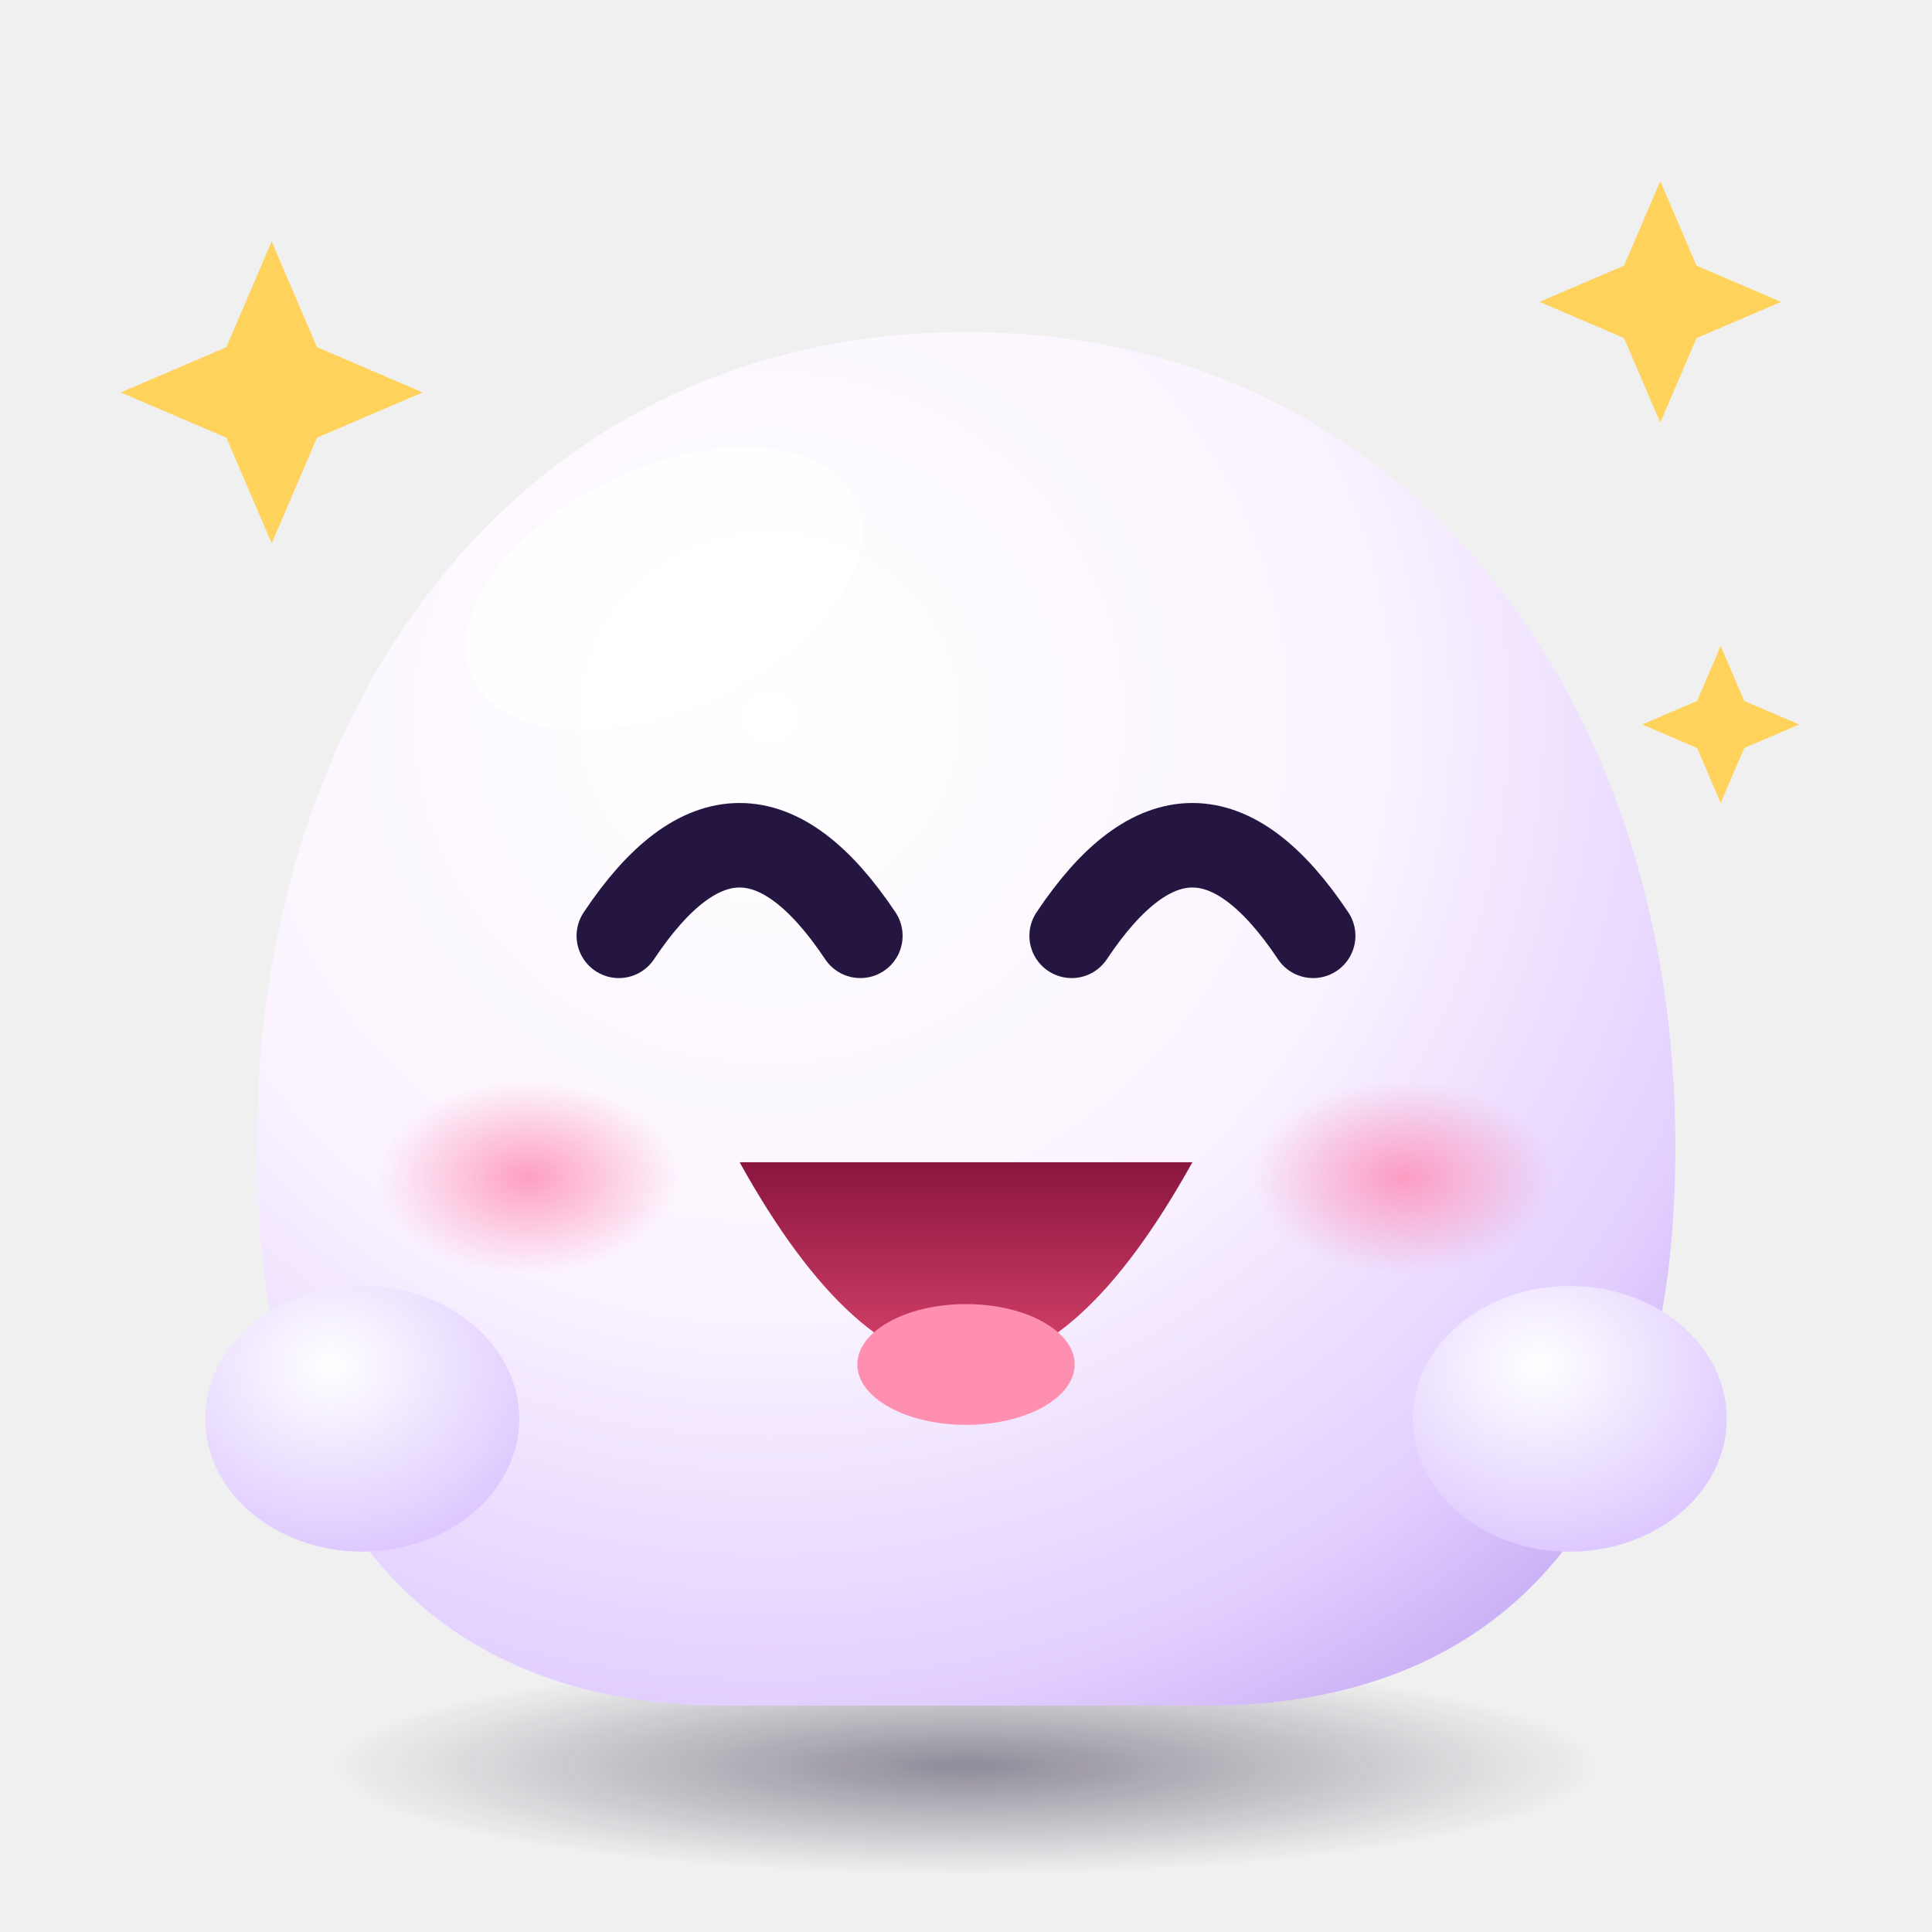
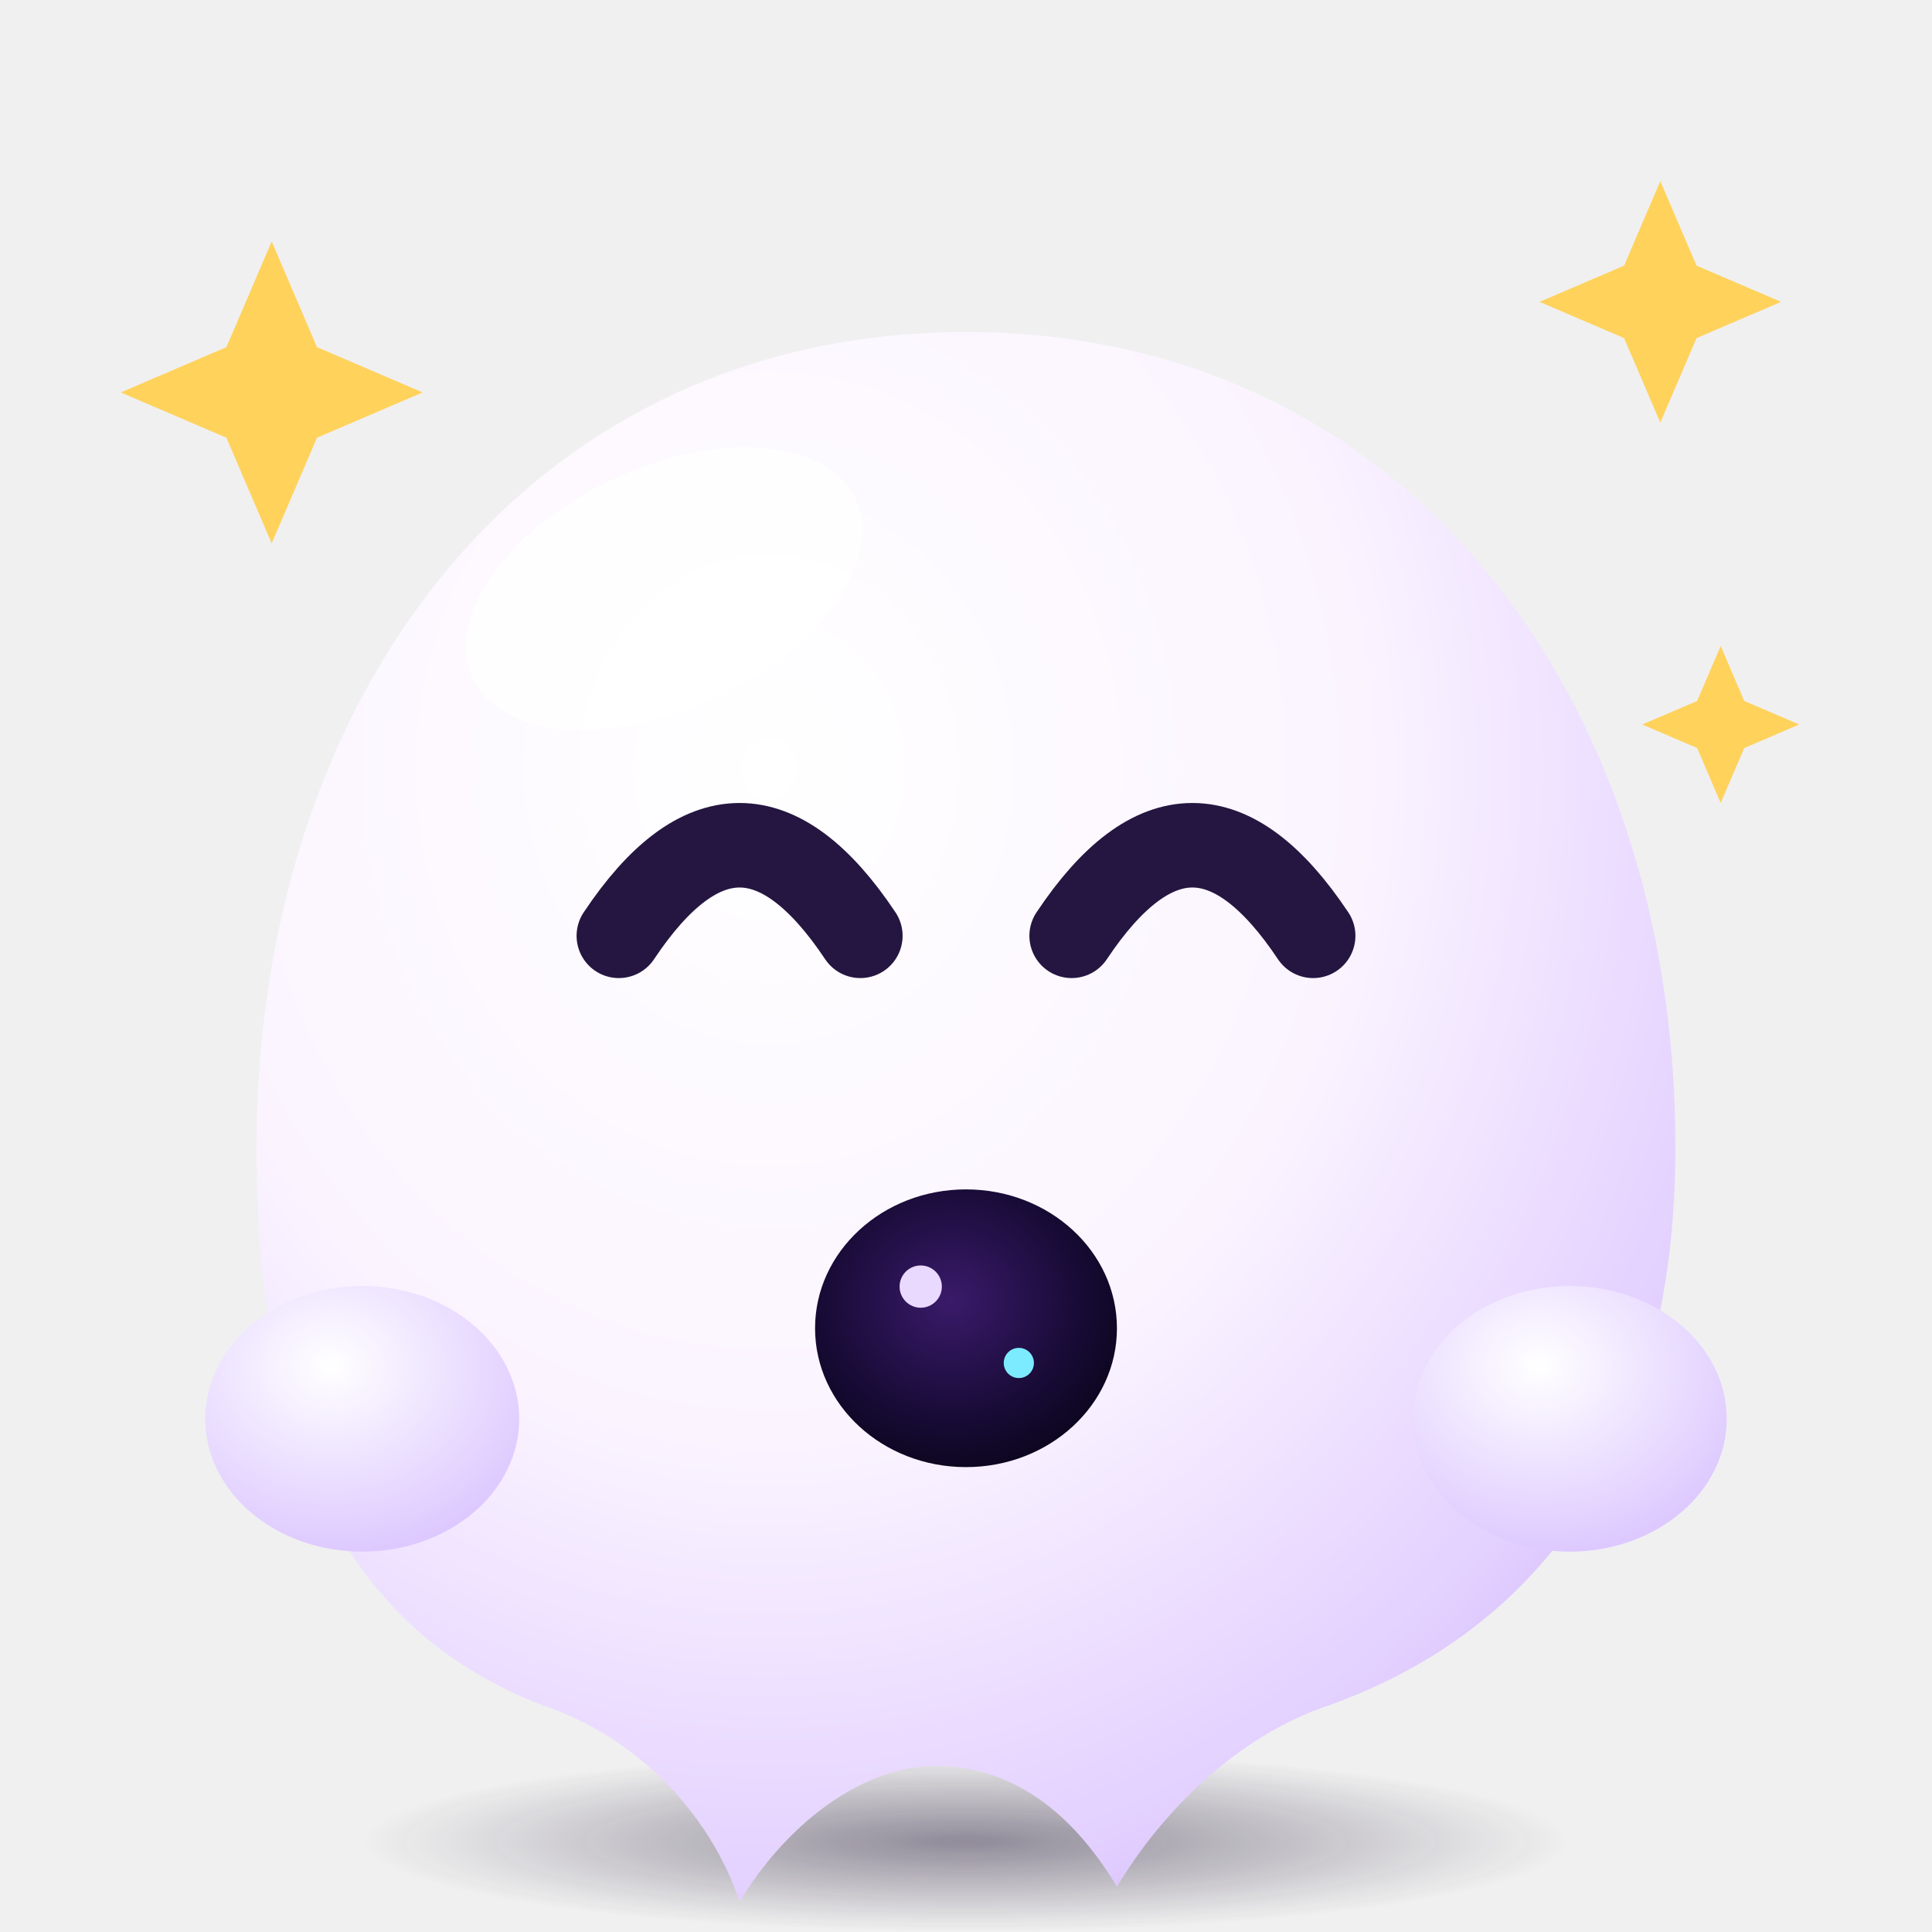
<svg xmlns="http://www.w3.org/2000/svg" viewBox="0 0 64 64">
  <defs>
    <radialGradient id="b" cx=".36" cy=".28" r=".85">
      <stop offset="0" stop-color="#ffffff" />
      <stop offset=".5" stop-color="#fbf4ff" />
      <stop offset=".85" stop-color="#e2cfff" />
      <stop offset="1" stop-color="#c9aef5" />
    </radialGradient>
    <radialGradient id="a" cx=".4" cy=".3" r=".8">
      <stop offset="0" stop-color="#ffffff" />
      <stop offset="1" stop-color="#d9c2ff" />
    </radialGradient>
    <radialGradient id="g" cx=".5" cy=".5" r=".5">
      <stop offset="0" stop-color="#1a0f2e" stop-opacity=".45" />
      <stop offset="1" stop-color="#1a0f2e" stop-opacity="0" />
    </radialGradient>
-     <radialGradient id="c" cx=".5" cy=".5" r=".5">
-       <stop offset="0" stop-color="#ff8fb8" stop-opacity=".85" />
-       <stop offset="1" stop-color="#ff8fb8" stop-opacity="0" />
+     <radialGradient id="m" cx=".45" cy=".4" r=".75">
+       <stop offset="0" stop-color="#3a1a6a" />
+       <stop offset=".6" stop-color="#160a33" />
+       <stop offset="1" stop-color="#06030f" />
    </radialGradient>
-     <linearGradient id="m" x1="0" y1="0" x2="0" y2="1">
-       <stop offset="0" stop-color="#8a1640" />
-       <stop offset="1" stop-color="#d8436a" />
-     </linearGradient>
  </defs>
-   <ellipse cx="32" cy="58.5" rx="21" ry="3.6" fill="url(#g)" />
-   <path d="M32 11C46.5 11 55.5 23 55.5 38C55.5 50.5 49.5 56.5 40 56.5H24C14.5 56.5 8.5 50.5 8.5 38C8.5 23 17.5 11 32 11Z" fill="url(#b)" />
+   <ellipse cx="32" cy="61" rx="20" ry="3" fill="url(#g)" />
+   <path d="M32 11C46.5 11 55.5 23 55.5 38C55.5 48 51 54 44 56.5C41 57.5 38.5 60 37 62.5C35.5 60 33.5 58.5 31 58.5C28.5 58.5 26 60.5 24.5 63C23.5 60 21 57.5 18 56.5C11.5 54 8.5 48 8.5 38C8.5 23 17.5 11 32 11Z" fill="url(#b)" />
  <ellipse cx="22" cy="19.5" rx="7" ry="4" fill="#fff" opacity=".85" transform="rotate(-25 22 19.5)" />
  <ellipse cx="12" cy="47" rx="5.2" ry="4.4" fill="url(#a)" />
  <ellipse cx="52" cy="47" rx="5.2" ry="4.4" fill="url(#a)" />
-   <ellipse cx="17.5" cy="39" rx="5" ry="3.2" fill="url(#c)" />
-   <ellipse cx="46.5" cy="39" rx="5" ry="3.2" fill="url(#c)" />
  <path d="M20.5 31Q24.5 25 28.5 31M35.5 31Q39.5 25 43.5 31" fill="none" stroke="#241640" stroke-width="2.8" stroke-linecap="round" />
-   <path d="M24.5 38.5Q32 52 39.5 38.5Z" fill="url(#m)" />
-   <ellipse cx="32" cy="45.2" rx="3.6" ry="2" fill="#ff8fb0" />
+   <ellipse cx="32" cy="44" rx="5" ry="4.6" fill="url(#m)" />
+   <circle cx="30.5" cy="42.62" r=".7" fill="#ead9ff" />
+   <circle cx="33.75" cy="45.15" r=".5" fill="#7debff" />
  <path d="M9 8l1.5 3.5 3.5 1.5-3.5 1.5-1.5 3.5-1.5-3.5-3.5-1.5 3.5-1.5z" fill="#ffd25c" />
  <path d="M55 6l1.2 2.8 2.8 1.2-2.8 1.2-1.2 2.8-1.2-2.8-2.8-1.2 2.8-1.2z" fill="#ffd25c" />
  <path d="M57 21.4l0.78 1.82 1.82 0.78-1.82 0.78-0.78 1.82-0.78-1.82-1.82-0.78 1.82-0.78z" fill="#ffd25c" />
</svg>
